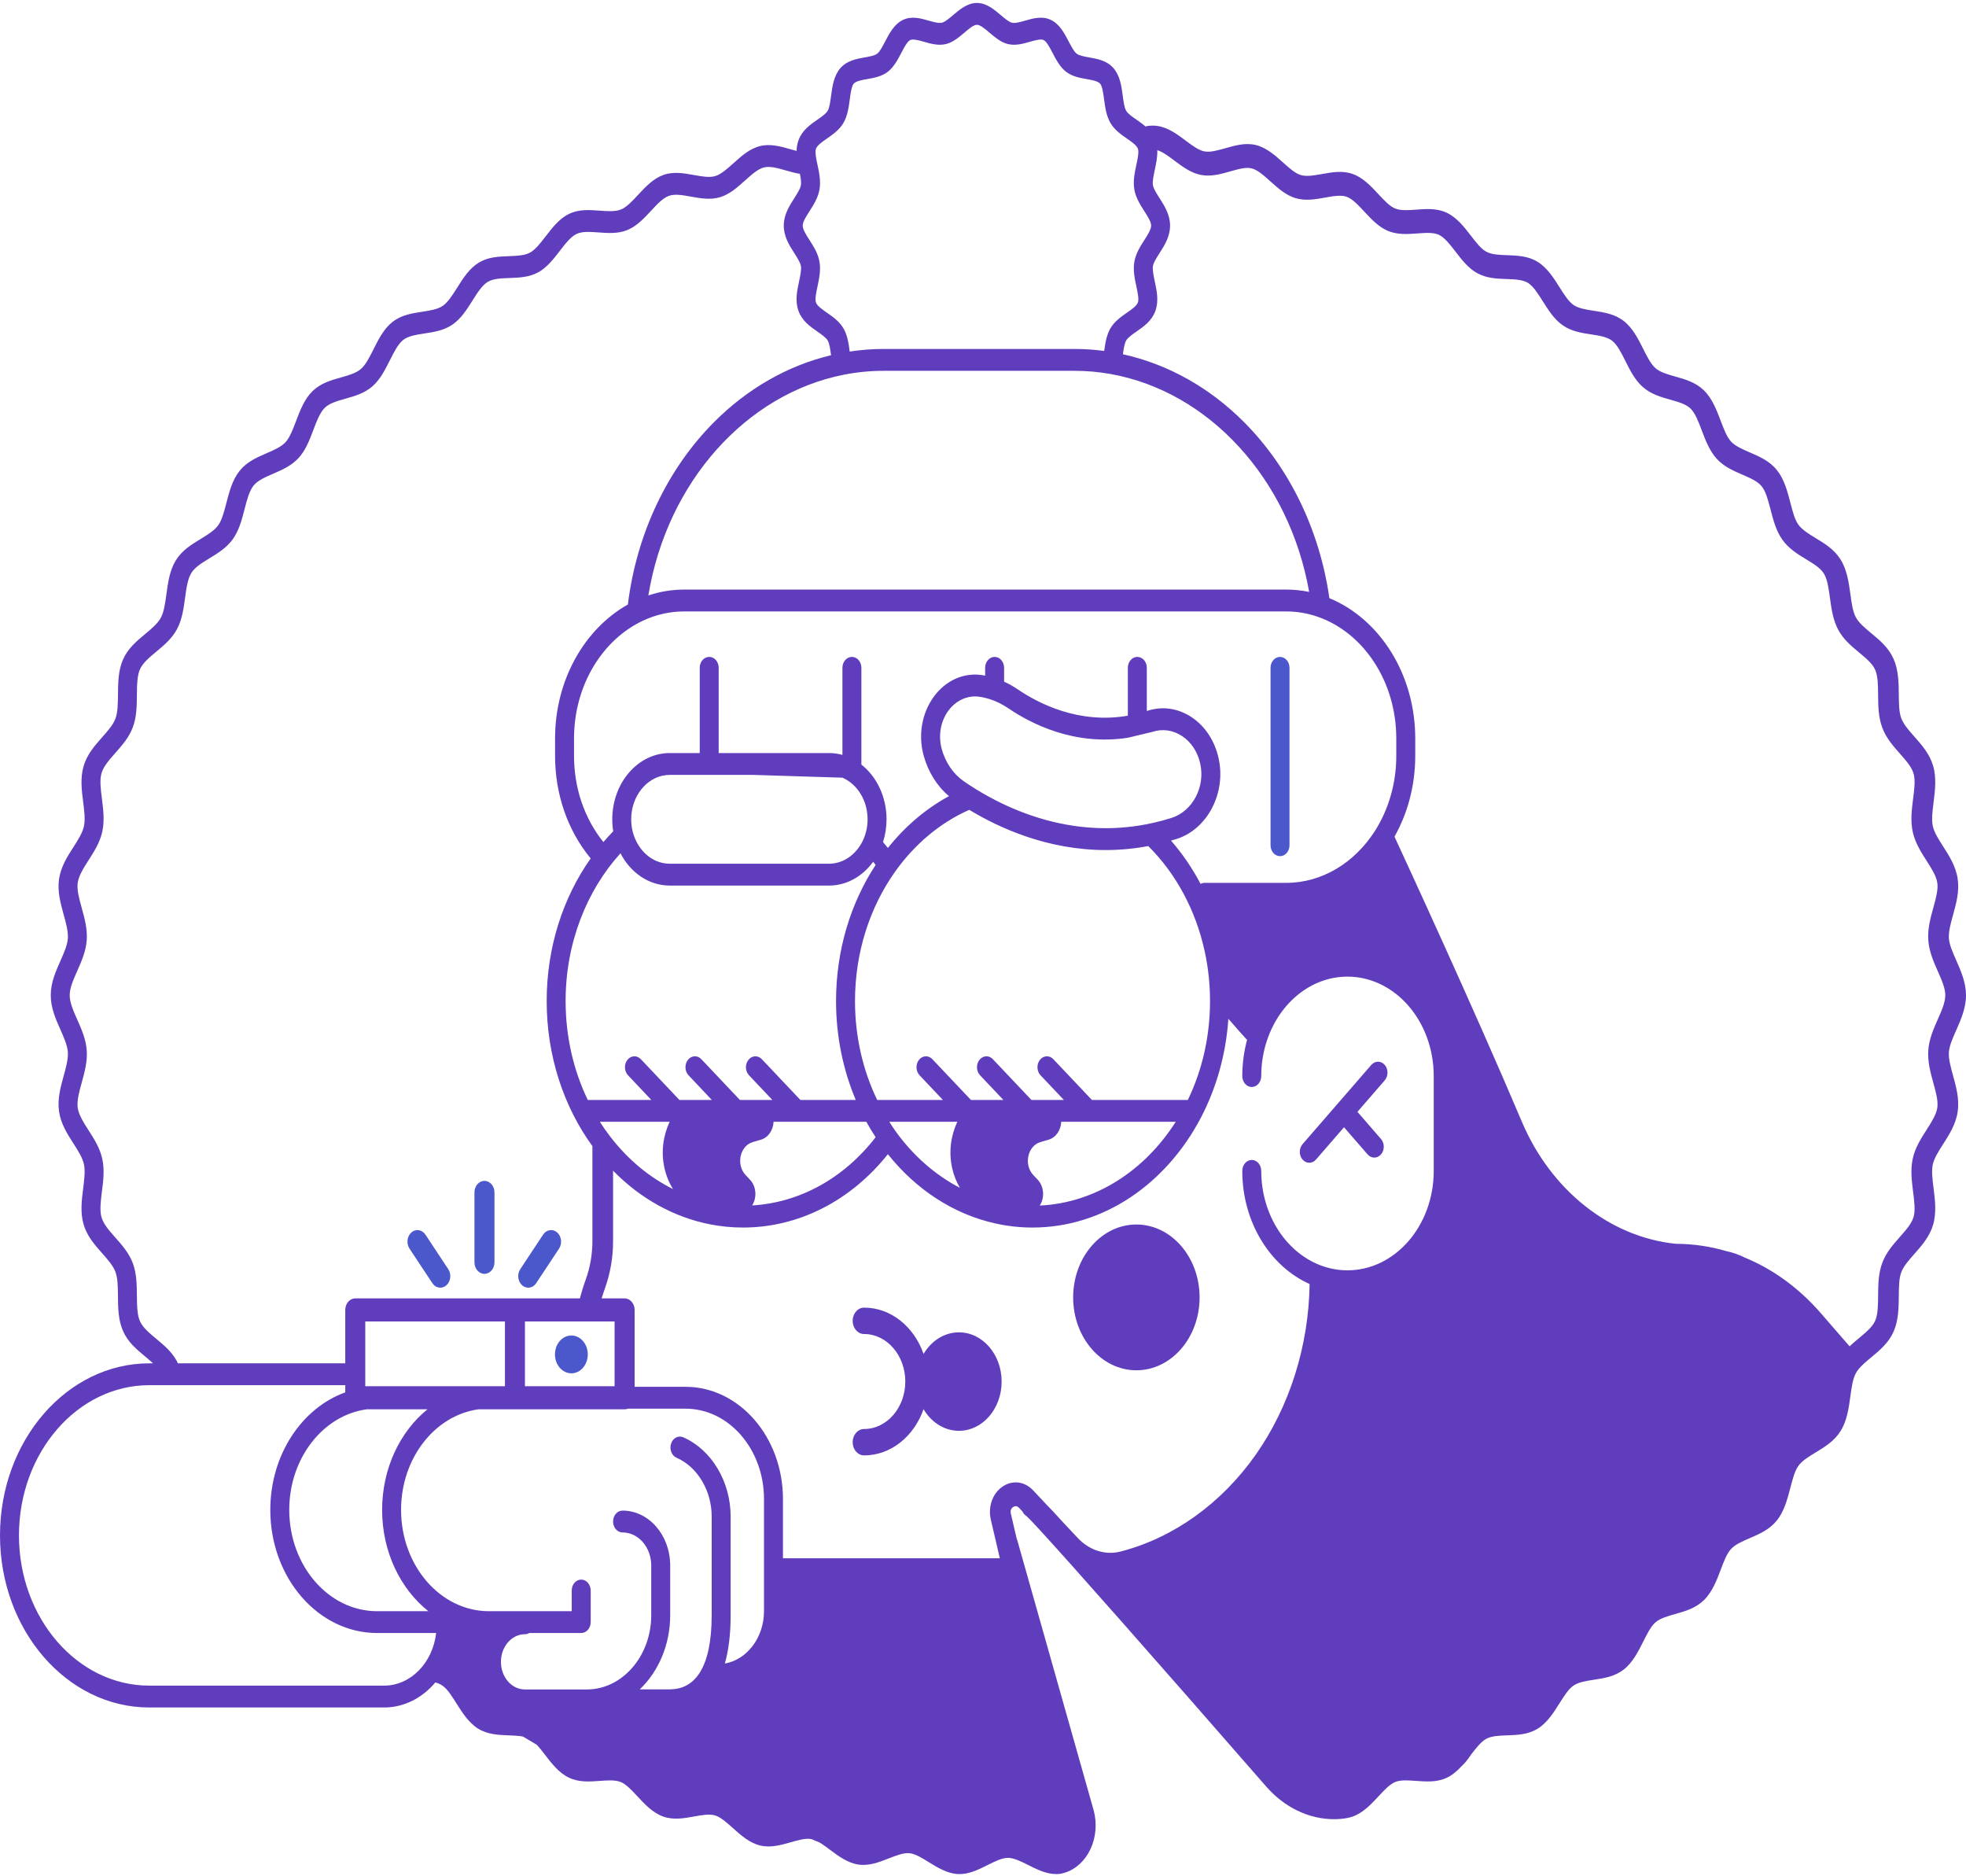
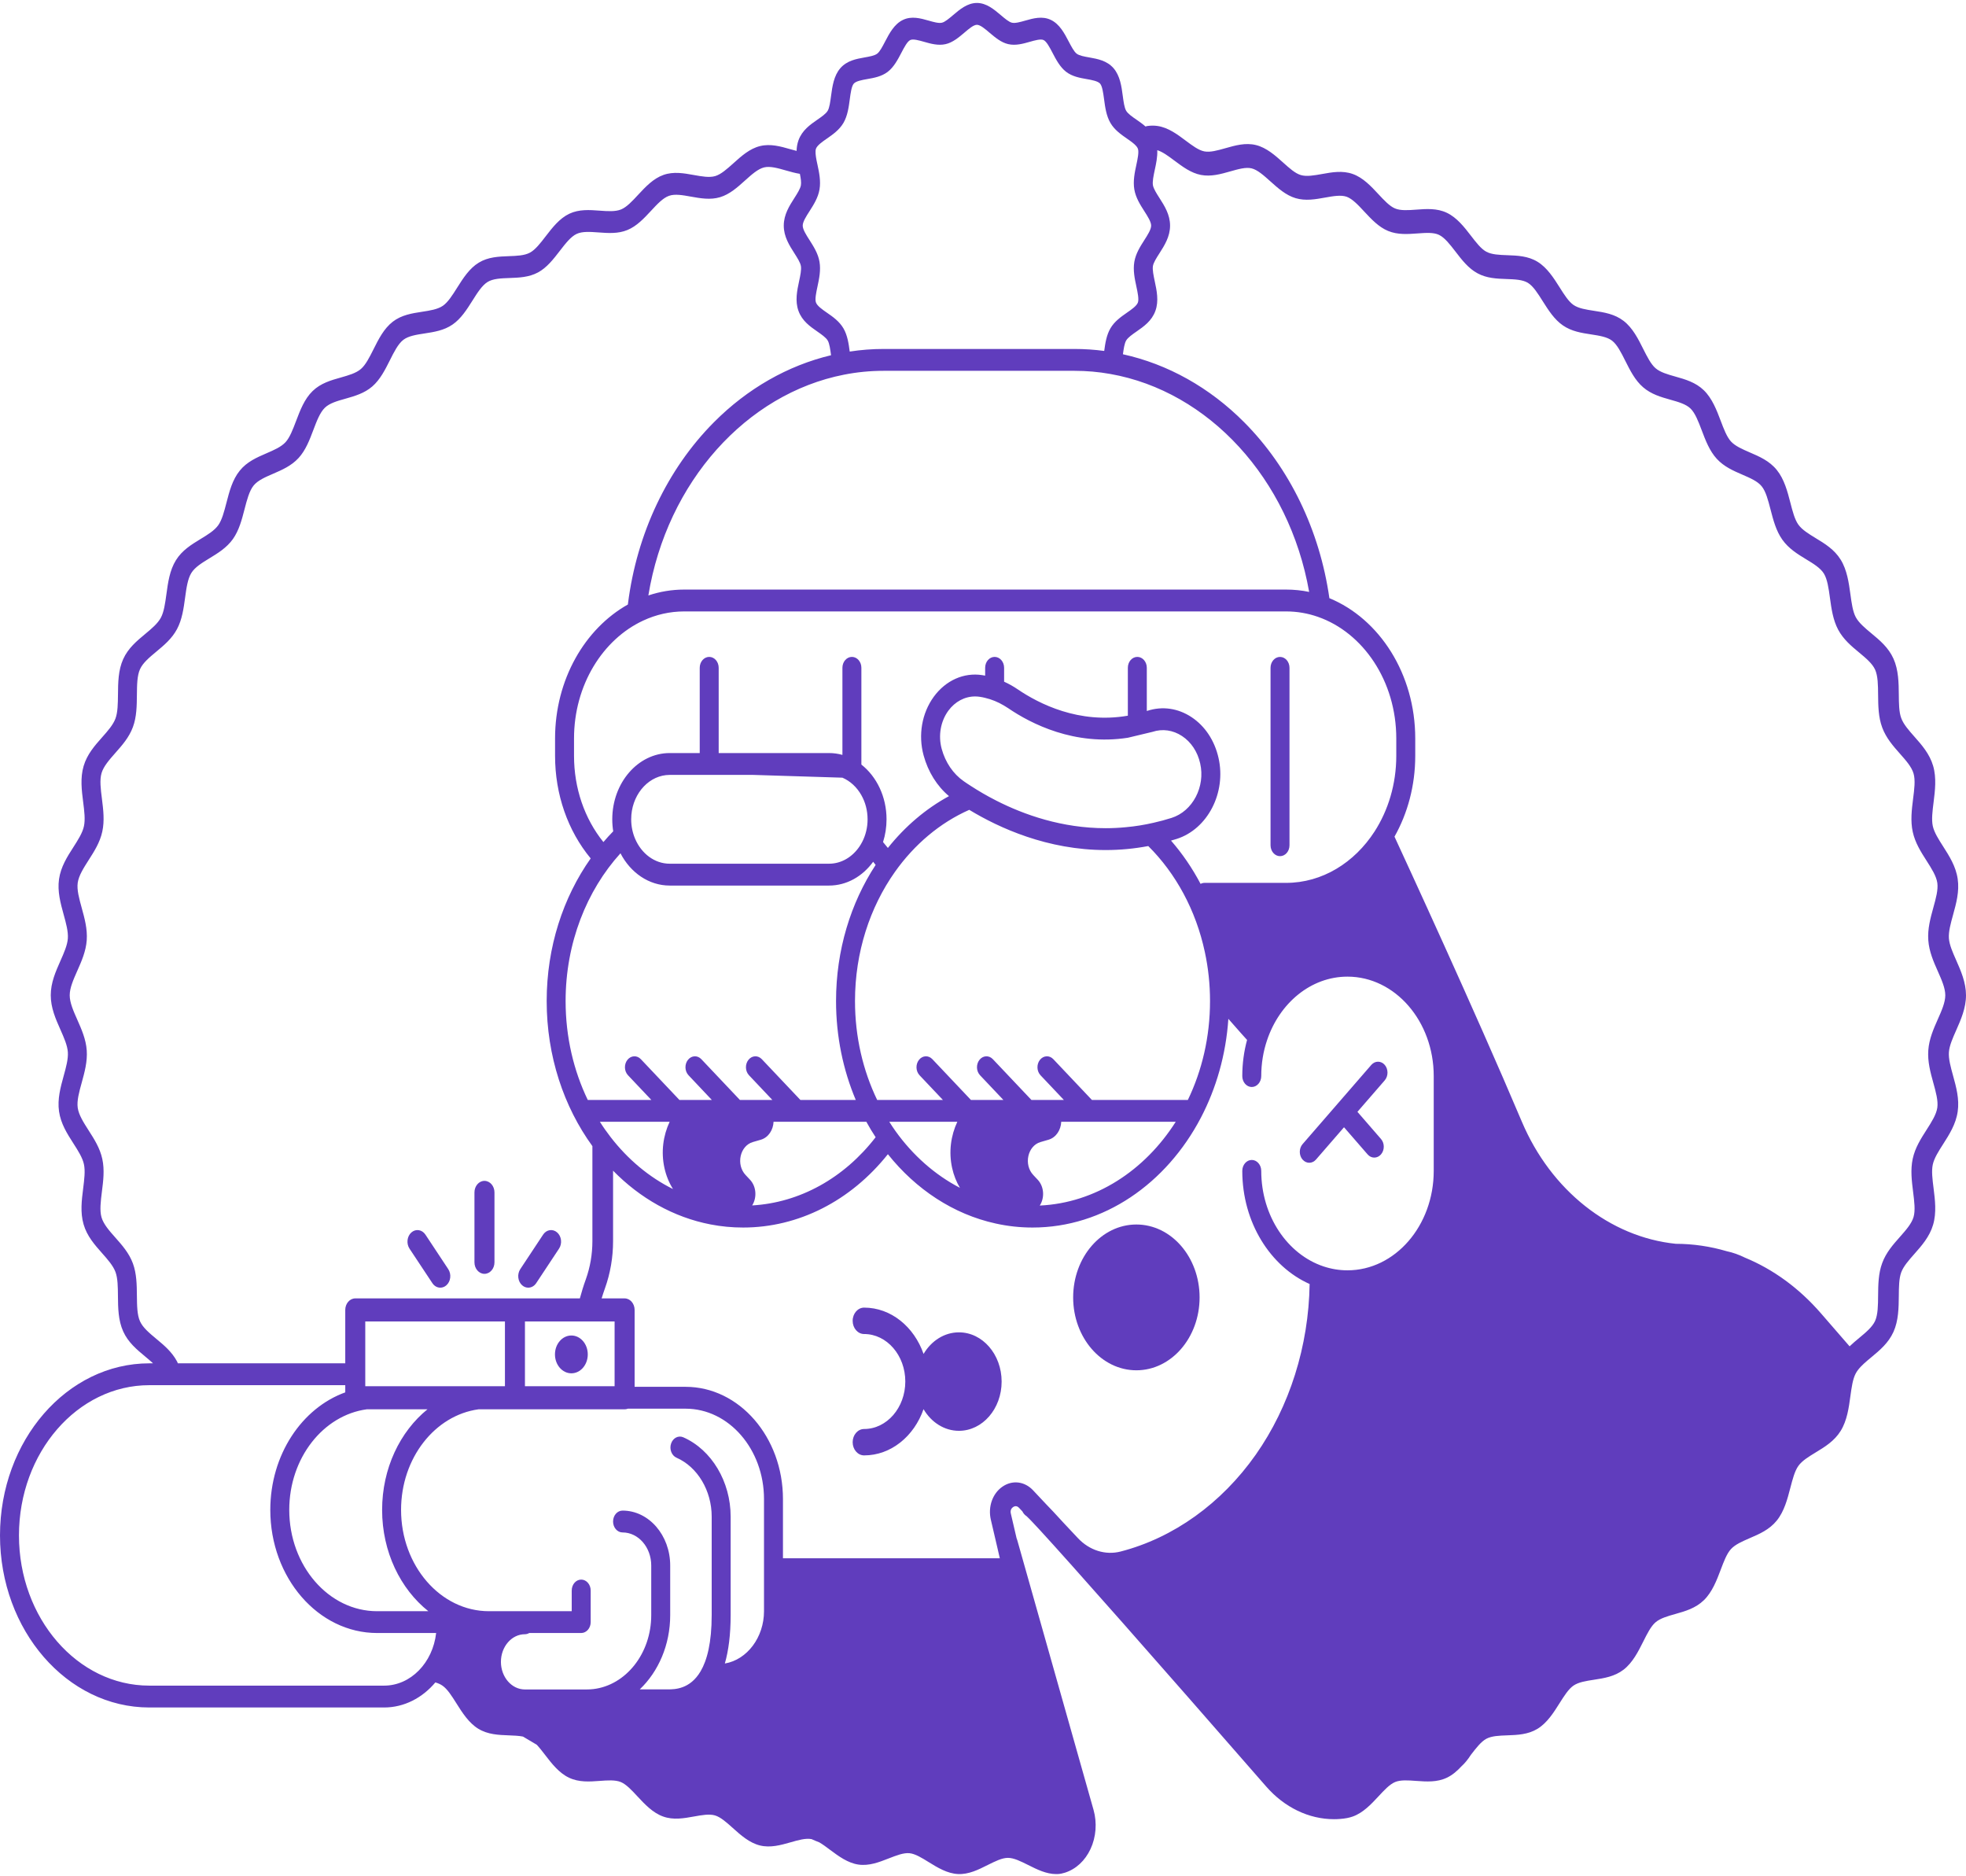
<svg xmlns="http://www.w3.org/2000/svg" width="476" height="454" viewBox="0 0 476 454" fill="none">
  <path d="M316.995 281.458C317.587 281.458 318.169 281.204 318.619 280.685L325.407 272.862L331.117 279.433C331.56 279.952 332.151 280.207 332.734 280.207C333.324 280.207 333.907 279.952 334.358 279.433C335.258 278.406 335.258 276.728 334.358 275.7L328.655 269.129L335.267 261.509C336.158 260.471 336.158 258.803 335.267 257.765C334.367 256.738 332.919 256.738 332.018 257.765L323.783 267.256L315.371 276.952C314.479 277.979 314.479 279.658 315.371 280.685C315.821 281.204 316.413 281.458 316.995 281.458Z" fill="#603DBD" />
-   <path d="M309.913 159.014C308.65 159.014 307.618 160.195 307.618 161.649V204.6C307.618 206.065 308.65 207.244 309.913 207.244C311.184 207.244 312.208 206.065 312.208 204.6V161.649C312.208 160.195 311.184 159.014 309.913 159.014Z" fill="#4B58CC" />
+   <path d="M309.913 159.014C308.65 159.014 307.618 160.195 307.618 161.649V204.6C307.618 206.065 308.65 207.244 309.913 207.244C311.184 207.244 312.208 206.065 312.208 204.6V161.649C312.208 160.195 311.184 159.014 309.913 159.014Z" fill="#603DBD" />
  <path d="M275.135 331.693C283.591 331.693 290.44 323.788 290.44 314.053C290.44 304.306 283.591 296.402 275.135 296.402C266.679 296.402 259.829 304.306 259.829 314.053C259.829 323.788 266.679 331.693 275.135 331.693Z" fill="#603DBD" />
  <path d="M232.174 322.506C228.617 322.506 225.475 324.581 223.611 327.734C221.318 321.163 215.73 316.523 209.215 316.523C207.688 316.523 206.443 317.949 206.443 319.718C206.443 321.489 207.688 322.913 209.215 322.913C214.714 322.913 219.189 328.07 219.189 334.408C219.189 340.746 214.714 345.903 209.215 345.903C207.688 345.903 206.443 347.327 206.443 349.098C206.443 350.868 207.688 352.293 209.215 352.293C215.721 352.293 221.309 347.663 223.604 341.102C225.465 344.266 228.609 346.342 232.174 346.342C237.885 346.342 242.511 341.01 242.511 334.429C242.511 327.847 237.885 322.506 232.174 322.506Z" fill="#603DBD" />
-   <path d="M138.337 332.425C140.535 332.425 142.309 330.371 142.309 327.848C142.309 325.315 140.535 323.27 138.337 323.27C136.148 323.27 134.365 325.315 134.365 327.848C134.365 330.371 136.148 332.425 138.337 332.425Z" fill="#4B58CC" />
-   <path d="M126.428 311.123C126.869 311.509 127.381 311.692 127.893 311.692C128.626 311.692 129.35 311.316 129.826 310.594L135.352 302.242C136.164 301.011 135.961 299.261 134.893 298.324C133.825 297.389 132.306 297.624 131.495 298.854L125.969 307.206C125.157 308.438 125.36 310.188 126.428 311.123Z" fill="#4B58CC" />
-   <path d="M117.292 308.345C118.633 308.345 119.719 307.094 119.719 305.558V288.64C119.719 287.093 118.633 285.842 117.292 285.842C115.959 285.842 114.873 287.093 114.873 288.64V305.558C114.873 307.094 115.959 308.345 117.292 308.345Z" fill="#4B58CC" />
-   <path d="M104.68 310.594C105.157 311.316 105.871 311.692 106.604 311.692C107.115 311.692 107.636 311.509 108.069 311.123C109.138 310.186 109.34 308.437 108.528 307.206L103.003 298.854C102.19 297.624 100.672 297.389 99.605 298.324C98.545 299.261 98.342 301.011 99.145 302.242L104.68 310.594Z" fill="#4B58CC" />
+   <path d="M138.337 332.425C140.535 332.425 142.309 330.371 142.309 327.848C142.309 325.315 140.535 323.27 138.337 323.27C136.148 323.27 134.365 325.315 134.365 327.848C134.365 330.371 136.148 332.425 138.337 332.425Z" fill="#603DBD" />
+   <path d="M126.428 311.123C126.869 311.509 127.381 311.692 127.893 311.692C128.626 311.692 129.35 311.316 129.826 310.594L135.352 302.242C136.164 301.011 135.961 299.261 134.893 298.324C133.825 297.389 132.306 297.624 131.495 298.854L125.969 307.206C125.157 308.438 125.36 310.188 126.428 311.123Z" fill="#603DBD" />
+   <path d="M117.292 308.345C118.633 308.345 119.719 307.094 119.719 305.558V288.64C119.719 287.093 118.633 285.842 117.292 285.842C115.959 285.842 114.873 287.093 114.873 288.64V305.558C114.873 307.094 115.959 308.345 117.292 308.345Z" fill="#603DBD" />
+   <path d="M104.68 310.594C105.157 311.316 105.871 311.692 106.604 311.692C107.115 311.692 107.636 311.509 108.069 311.123C109.138 310.186 109.34 308.437 108.528 307.206L103.003 298.854C102.19 297.624 100.672 297.389 99.605 298.324C98.545 299.261 98.342 301.011 99.145 302.242L104.68 310.594Z" fill="#603DBD" />
  <path d="M469.177 246.72C468.136 249.07 467.068 251.49 466.873 254.217C466.671 256.984 467.394 259.599 468.091 262.122C468.709 264.35 469.292 266.466 469.054 268.123C468.806 269.802 467.659 271.593 466.45 273.486C465.091 275.612 463.678 277.809 463.104 280.473C462.522 283.16 462.866 285.865 463.192 288.491C463.484 290.81 463.766 292.997 463.299 294.604C462.822 296.213 461.454 297.758 460.006 299.396C458.356 301.257 456.652 303.181 455.716 305.723C454.771 308.256 454.745 311.004 454.719 313.649C454.701 315.998 454.674 318.216 453.996 319.732C453.324 321.217 451.771 322.509 450.129 323.872C449.352 324.513 448.566 325.175 447.817 325.896L440.878 317.901C435.584 311.799 429.311 307.241 422.466 304.419C421.027 303.71 419.551 303.18 418.05 302.865C414.072 301.695 409.943 301.083 405.729 301.074C389.779 299.446 375.506 288.124 368.471 271.532C356.801 243.973 340.286 208.275 337.63 202.518C340.807 196.882 342.653 190.168 342.653 182.955V178.753C342.653 163.117 333.966 149.78 321.865 144.795C319.516 128.336 312.227 113.26 301.245 102.221C292.85 93.778 282.701 88.132 271.878 85.752C272.055 84.439 272.249 83.137 272.655 82.435C273.079 81.703 274.147 80.96 275.188 80.238C276.909 79.038 278.87 77.684 279.743 75.242C280.608 72.852 280.06 70.32 279.584 68.091C279.293 66.707 278.993 65.283 279.143 64.388C279.284 63.554 280.016 62.405 280.731 61.296C281.932 59.413 283.292 57.288 283.292 54.612C283.292 51.946 281.932 49.82 280.731 47.938C280.016 46.83 279.293 45.68 279.143 44.846C278.993 43.94 279.293 42.516 279.584 41.142C279.911 39.638 280.264 37.999 280.193 36.351C281.491 36.748 282.885 37.785 284.351 38.884C286.319 40.35 288.349 41.875 290.759 42.343C293.204 42.81 295.569 42.14 297.864 41.489C299.807 40.939 301.634 40.41 303.037 40.756C304.475 41.112 305.977 42.465 307.566 43.889C309.42 45.547 311.325 47.266 313.691 47.969C316.084 48.681 318.493 48.244 320.823 47.826C322.801 47.471 324.663 47.144 326.04 47.623C327.443 48.131 328.839 49.627 330.312 51.214C332.025 53.045 333.79 54.958 336.085 55.904C338.406 56.86 340.843 56.677 343.2 56.504C345.194 56.361 347.075 56.219 348.398 56.849C349.767 57.5 351.038 59.139 352.379 60.878C353.925 62.892 355.531 64.978 357.738 66.159C359.971 67.369 362.407 67.461 364.755 67.541C366.758 67.613 368.639 67.684 369.919 68.457C371.225 69.261 372.346 71.041 373.529 72.923C374.906 75.089 376.318 77.338 378.41 78.773C380.52 80.227 382.929 80.594 385.26 80.95C387.246 81.254 389.117 81.55 390.309 82.466C391.545 83.422 392.498 85.324 393.513 87.348C394.678 89.668 395.878 92.069 397.821 93.737C399.78 95.436 402.137 96.108 404.415 96.749C406.356 97.297 408.201 97.816 409.304 98.895C410.434 99.994 411.202 102.019 412.014 104.155C412.941 106.606 413.903 109.14 415.651 111.052C417.425 112.985 419.693 113.961 421.882 114.907C423.763 115.722 425.537 116.484 426.525 117.705C427.541 118.946 428.088 121.072 428.67 123.311C429.332 125.864 430.013 128.509 431.539 130.645C433.084 132.811 435.211 134.115 437.268 135.365C439.05 136.444 440.736 137.472 441.584 138.825C442.44 140.218 442.741 142.405 443.058 144.724C443.421 147.349 443.791 150.055 445.045 152.416C446.315 154.786 448.257 156.403 450.138 157.96C451.78 159.323 453.324 160.615 453.996 162.1C454.674 163.617 454.701 165.834 454.719 168.184C454.745 170.829 454.771 173.575 455.716 176.109C456.661 178.652 458.356 180.574 460.006 182.437C461.454 184.074 462.831 185.621 463.299 187.228C463.766 188.835 463.492 191.022 463.192 193.342C462.866 195.966 462.522 198.673 463.104 201.358C463.687 204.023 465.091 206.221 466.45 208.347C467.659 210.239 468.806 212.029 469.054 213.708C469.292 215.367 468.709 217.472 468.091 219.7C467.394 222.234 466.671 224.847 466.873 227.605C467.068 230.33 468.136 232.762 469.177 235.102C470.113 237.208 470.986 239.192 470.986 240.911C470.986 242.63 470.113 244.625 469.177 246.72ZM260.969 372.306L257.34 368.44L257.287 368.379C255.592 366.518 254.313 365.155 253.324 364.147C253.289 364.117 253.263 364.087 253.227 364.046L250.12 360.739C248.063 358.552 245.08 358.206 242.688 359.874C240.296 361.533 239.174 364.747 239.899 367.861L241.47 374.595L242.07 377.189H189.567V362.865C189.567 347.881 178.992 335.693 165.991 335.693H153.651V317.087C153.651 315.541 152.565 314.289 151.232 314.289H145.662C145.91 313.485 146.174 312.682 146.457 311.888C147.772 308.225 148.434 304.361 148.434 300.404V283.374C154.948 290.027 163.069 294.655 172.028 296.384C174.588 296.883 177.227 297.137 179.919 297.137C193.327 297.137 205.959 290.698 214.971 279.386C221.759 287.89 230.833 293.923 241.063 296.161C243.95 296.802 246.933 297.137 249.987 297.137C267.261 297.137 282.409 286.476 290.75 270.555C294.457 263.464 296.823 255.326 297.405 246.618C297.423 246.638 297.432 246.648 297.449 246.669C300.133 249.731 301.351 251.095 301.934 251.725C301.183 254.492 300.777 257.432 300.777 260.474C300.777 261.928 301.801 263.119 303.073 263.119C304.335 263.119 305.368 261.928 305.368 260.474C305.368 257.422 305.862 254.492 306.771 251.806C309.79 242.803 317.381 236.405 326.243 236.405C337.763 236.405 347.128 247.198 347.128 260.474V283.424C347.128 296.7 337.763 307.494 326.243 307.494C324.222 307.494 322.271 307.158 320.418 306.538C311.731 303.628 305.368 294.371 305.368 283.424C305.368 281.969 304.335 280.779 303.073 280.779C301.801 280.779 300.777 281.969 300.777 283.424C300.777 295.886 307.557 306.568 317.081 310.809C316.851 325.836 312.235 340.455 304.035 352.123C295.728 363.934 284.112 372.255 271.322 375.562C267.642 376.507 263.767 375.287 260.969 372.306ZM92.992 408.023H36.147C18.749 408.023 4.591 391.706 4.591 371.655C4.591 351.604 18.749 335.296 36.147 335.296H40.904H83.592V337.036C73.079 340.831 65.443 352.143 65.443 365.491C65.443 381.92 77.043 395.287 91.306 395.287H105.597C104.785 402.469 99.445 408.023 92.992 408.023ZM33.896 319.833C33.19 318.266 33.172 316.029 33.145 313.649C33.119 311.024 33.093 308.307 32.174 305.815C31.248 303.312 29.562 301.41 27.929 299.568C26.454 297.911 25.069 296.333 24.584 294.686C24.099 293.018 24.38 290.8 24.672 288.449C25.007 285.855 25.342 283.17 24.768 280.536C24.204 277.91 22.81 275.734 21.459 273.627C20.233 271.705 19.076 269.904 18.82 268.165C18.573 266.445 19.163 264.31 19.79 262.05C20.479 259.548 21.194 256.954 21 254.238C20.806 251.562 19.747 249.162 18.714 246.832C17.769 244.705 16.878 242.692 16.878 240.911C16.878 239.13 17.769 237.127 18.714 234.99C19.747 232.67 20.806 230.269 21 227.584C21.194 224.879 20.479 222.284 19.79 219.781C19.163 217.512 18.573 215.386 18.82 213.668C19.076 211.928 20.233 210.117 21.459 208.195C22.81 206.088 24.204 203.912 24.768 201.287C25.342 198.662 25.007 195.977 24.681 193.372C24.38 191.022 24.099 188.804 24.584 187.147C25.069 185.488 26.463 183.922 27.929 182.253C29.562 180.412 31.248 178.509 32.174 176.007C33.102 173.515 33.119 170.798 33.145 168.173C33.172 165.793 33.19 163.555 33.896 161.989C34.594 160.441 36.164 159.14 37.824 157.756C39.687 156.21 41.611 154.612 42.856 152.284C44.091 149.974 44.462 147.278 44.815 144.674C45.133 142.334 45.441 140.116 46.334 138.682C47.207 137.279 48.911 136.241 50.711 135.142C52.75 133.901 54.86 132.618 56.387 130.492C57.879 128.387 58.559 125.772 59.212 123.24C59.803 120.97 60.359 118.824 61.401 117.532C62.425 116.27 64.225 115.497 66.132 114.674C68.294 113.737 70.536 112.771 72.284 110.869C74.006 108.997 74.959 106.485 75.877 104.053C76.697 101.885 77.475 99.841 78.649 98.702C79.787 97.593 81.649 97.064 83.619 96.515C85.877 95.873 88.208 95.213 90.141 93.543C92.038 91.896 93.23 89.525 94.387 87.227C95.41 85.181 96.382 83.249 97.652 82.262C98.888 81.317 100.787 81.021 102.799 80.716C105.103 80.359 107.495 79.994 109.569 78.559C111.616 77.156 113.021 74.927 114.379 72.781C115.58 70.868 116.719 69.068 118.07 68.243C119.384 67.44 121.291 67.369 123.321 67.297C125.651 67.216 128.062 67.125 130.26 65.945C132.422 64.775 134.011 62.709 135.547 60.716C136.906 58.956 138.187 57.298 139.598 56.626C140.975 55.975 142.873 56.117 144.894 56.26C147.224 56.433 149.634 56.616 151.921 55.67C154.172 54.744 155.929 52.851 157.623 51.03C159.115 49.423 160.518 47.908 161.983 47.4C163.404 46.89 165.285 47.236 167.279 47.593C169.592 48.009 171.984 48.437 174.333 47.734C176.653 47.043 178.552 45.345 180.379 43.696C181.986 42.251 183.503 40.888 184.995 40.522C186.452 40.167 188.305 40.695 190.265 41.254C191.377 41.57 192.507 41.895 193.663 42.079C193.883 43.137 194.034 44.144 193.91 44.846C193.769 45.68 193.036 46.83 192.33 47.938C191.129 49.82 189.762 51.946 189.762 54.612C189.762 57.288 191.129 59.413 192.33 61.296C193.036 62.405 193.769 63.554 193.91 64.388C194.069 65.283 193.769 66.707 193.469 68.091C192.992 70.32 192.454 72.852 193.319 75.242C194.193 77.684 196.143 79.038 197.873 80.238C198.906 80.96 199.983 81.703 200.407 82.435C200.839 83.178 201.024 84.602 201.21 85.985C190.759 88.478 180.979 94.032 172.84 102.221C161.568 113.554 154.181 129.15 152.044 146.118C152.036 146.19 152.027 146.261 152.027 146.322C141.593 152.181 134.39 164.521 134.39 178.753V182.955C134.39 192.264 137.444 201.063 143.014 207.788C136.35 217.218 132.36 229.232 132.36 242.315C132.36 255.662 136.517 267.921 143.429 277.432V300.404C143.429 303.608 142.89 306.731 141.831 309.691C141.284 311.197 140.808 312.743 140.393 314.289H124.681H86.018C84.678 314.289 83.592 315.541 83.592 317.087V330.007H43.05C43.006 329.843 42.935 329.691 42.856 329.538C41.611 327.209 39.687 325.612 37.824 324.066C36.164 322.682 34.594 321.379 33.896 319.833ZM311.378 142.711H165.664C162.655 142.711 159.733 143.209 156.979 144.135C161.489 116.606 180.767 95.314 204.344 90.695C207.477 90.075 210.69 89.76 213.947 89.76H260.147C263.087 89.76 265.982 90.014 268.816 90.522C292.569 94.703 312.138 115.803 316.966 143.28C315.156 142.904 313.286 142.711 311.378 142.711ZM332.802 201.277C327.929 208.815 320.143 213.708 311.378 213.708H291.642C291.297 213.708 290.971 213.8 290.679 213.953C288.667 210.128 286.257 206.618 283.521 203.475C283.97 203.352 284.422 203.219 284.872 203.077C292.383 200.697 296.938 191.886 295.022 183.454C294.069 179.242 291.738 175.732 288.464 173.575C285.189 171.419 281.393 170.879 277.766 172.07C277.731 172.08 277.695 172.09 277.66 172.1V161.642C277.66 160.188 276.628 159.008 275.365 159.008C274.093 159.008 273.07 160.188 273.07 161.642V173.24C261.233 175.305 251.497 170.32 246.422 166.871C245.353 166.14 244.241 165.518 243.111 165.01V161.642C243.111 160.188 242.079 159.008 240.817 159.008C239.545 159.008 238.521 160.188 238.521 161.642V163.545C238.291 163.504 238.053 163.464 237.815 163.423C233.357 162.731 228.979 164.695 226.084 168.652C223.198 172.61 222.271 177.919 223.621 182.853C224.707 186.842 226.87 190.289 229.765 192.711C224.142 195.763 219.128 200.046 214.971 205.254C214.592 204.777 214.195 204.298 213.798 203.83C214.345 202.111 214.645 200.259 214.645 198.326C214.645 192.823 212.225 187.96 208.554 185.071V161.642C208.554 160.188 207.53 159.008 206.259 159.008C204.996 159.008 203.964 160.188 203.964 161.642V182.731C202.922 182.437 201.837 182.284 200.724 182.284H174.005V161.642C174.005 160.188 172.981 159.008 171.71 159.008C170.448 159.008 169.415 160.188 169.415 161.642V182.284H162.15C154.48 182.284 148.239 189.476 148.239 198.326C148.239 199.314 148.319 200.29 148.469 201.226C147.648 202.07 146.854 202.935 146.094 203.83C141.496 198.133 138.98 190.758 138.98 182.955V178.753C138.98 165.834 145.936 154.746 155.751 150.208C158.814 148.784 162.159 148.001 165.664 148.001H311.378C314.062 148.001 316.649 148.458 319.093 149.313C330.056 153.137 338.062 164.888 338.062 178.753V182.955C338.062 189.812 336.103 196.149 332.802 201.277ZM279.019 177.156C281.447 176.352 283.997 176.719 286.186 178.164C288.384 179.609 289.947 181.958 290.582 184.787C291.871 190.443 288.755 196.364 283.654 197.98C282.206 198.438 280.749 198.835 279.284 199.161C277.078 199.67 274.862 200.026 272.629 200.229C270.996 200.391 269.354 200.473 267.712 200.473C257.129 200.473 247.957 197.228 241.24 193.81C238.865 192.609 236.8 191.379 235.078 190.26C234.443 189.863 233.86 189.466 233.322 189.09C230.78 187.319 228.891 184.542 228 181.277C227.126 178.072 227.726 174.624 229.597 172.049C231.221 169.832 233.579 168.581 236.085 168.581C236.474 168.581 236.871 168.611 237.259 168.672C237.683 168.733 238.107 168.825 238.521 168.926C240.11 169.303 241.637 169.923 243.111 170.808C243.437 170.991 243.765 171.196 244.091 171.419C249.616 175.193 260.165 180.584 273.07 178.58L279.019 177.156ZM203.964 188.245C205.862 189.059 207.468 190.554 208.554 192.487C209.507 194.165 210.054 196.18 210.054 198.326C210.054 198.825 210.028 199.324 209.966 199.812C209.737 201.714 209.075 203.454 208.095 204.898C206.392 207.431 203.717 209.069 200.724 209.069H162.15C158.479 209.069 155.293 206.607 153.774 203.036C153.165 201.612 152.821 200.015 152.821 198.326C152.821 197.97 152.838 197.614 152.865 197.258C153.332 191.826 157.322 187.573 162.15 187.573H169.415H174.005H177.474H182.347L203.964 188.245ZM160.871 282.712C161.286 284.594 162.001 286.313 162.945 287.819C157.137 284.941 151.992 280.616 147.842 275.245C146.924 274.055 146.05 272.824 145.239 271.532H162.133C160.553 274.9 160.015 278.836 160.871 282.712ZM148.804 335.551H127.098V319.874H148.804V335.551ZM88.438 319.874H122.253V335.551H88.438V319.874ZM88.808 341.136H103.496C96.859 346.518 92.516 355.429 92.516 365.491C92.516 375.654 96.956 384.636 103.708 390.008H91.306C79.575 390.008 70.033 379 70.033 365.48C70.033 352.937 78.251 342.56 88.808 341.136ZM184.977 380.078V390.008C184.977 396.304 180.908 401.747 175.523 402.662C175.515 402.662 175.506 402.662 175.497 402.673C176.38 399.59 176.901 395.734 176.901 390.933V367.108C176.901 358.643 172.293 350.932 165.434 347.911C164.252 347.392 162.928 348.074 162.478 349.437C162.019 350.801 162.619 352.337 163.801 352.855C168.894 355.093 172.311 360.821 172.311 367.108V390.933C172.311 397.678 171.181 401.9 169.636 404.534C167.059 408.929 163.316 408.929 161.674 408.929H154.895C159.397 404.646 162.266 398.176 162.266 390.953V378.948C162.266 371.614 157.092 365.653 150.729 365.653C149.458 365.653 148.434 366.833 148.434 368.298C148.434 369.753 149.458 370.943 150.729 370.943C154.56 370.943 157.675 374.534 157.675 378.948V390.953C157.675 400.261 151.524 407.933 143.659 408.859C143.129 408.918 142.6 408.95 142.061 408.95H127.081C123.886 408.95 121.282 405.948 121.282 402.265C121.282 398.583 123.886 395.581 127.081 395.581C127.461 395.581 127.823 395.47 128.141 395.287H140.719C141.982 395.287 143.014 394.107 143.014 392.652V385.002C143.014 383.538 141.982 382.357 140.719 382.357C139.448 382.357 138.424 383.538 138.424 385.002V390.008H118.378C106.647 390.008 97.105 379 97.105 365.48C97.105 352.937 105.315 342.57 115.872 341.136H151.232C151.506 341.136 151.77 341.085 152.018 340.984H165.991C176.46 340.984 184.977 350.801 184.977 362.865V380.078ZM189.567 383.798V382.968C189.567 382.968 189.579 383.273 189.567 383.798ZM166.705 260.281L172.346 266.252H164.499L155.16 256.384C154.224 255.397 152.767 255.469 151.912 256.547C151.055 257.625 151.117 259.294 152.054 260.281L157.702 266.252H142.361H142.308C138.883 259.151 136.942 250.992 136.942 242.315C136.942 228.276 142.044 215.569 150.226 206.546C152.645 211.225 157.085 214.359 162.15 214.359H200.724C205.014 214.359 208.845 212.121 211.405 208.601C211.608 208.855 211.811 209.111 212.006 209.364C205.986 218.541 202.419 229.954 202.419 242.315C202.419 250.89 204.141 259.019 207.194 266.252H193.787L184.447 256.384C183.512 255.397 182.065 255.469 181.208 256.547C180.352 257.625 180.414 259.294 181.35 260.281L186.999 266.252H179.143L169.804 256.384C168.868 255.397 167.421 255.469 166.564 256.547C165.708 257.625 165.77 259.294 166.705 260.281ZM181.569 285.54L180.528 284.431C178.146 281.918 179.143 277.361 182.267 276.446L184.227 275.876C186.071 275.326 187.21 273.486 187.29 271.532H192.277H209.755C210.452 272.814 211.202 274.065 212.006 275.276C204.335 285.204 193.61 291.125 182.109 291.787C183.274 289.955 183.177 287.239 181.569 285.54ZM230.523 282.712C230.913 284.472 231.557 286.09 232.413 287.524C226.331 284.371 221 279.639 216.807 273.78C216.286 273.047 215.783 272.295 215.307 271.532H231.786C230.207 274.9 229.668 278.836 230.523 282.712ZM264.367 266.252L255.027 256.384C254.101 255.397 252.645 255.469 251.788 256.547C250.932 257.625 250.994 259.294 251.929 260.281L257.579 266.252H249.723L240.384 256.384C239.448 255.397 238.001 255.469 237.145 256.547C236.288 257.625 236.35 259.294 237.285 260.281L242.935 266.252H235.078L225.74 256.384C224.805 255.397 223.356 255.469 222.501 256.547C221.644 257.625 221.706 259.294 222.642 260.281L228.291 266.252H212.376C208.951 259.151 207.009 250.992 207.009 242.315C207.009 230.473 210.637 219.589 216.674 211.054C221.397 204.389 227.585 199.161 234.673 196.028C241.938 200.433 253.642 205.763 267.712 205.763C271.154 205.763 274.606 205.437 278.013 204.796C284.668 211.399 289.549 220.32 291.712 230.452C292.533 234.258 292.966 238.225 292.966 242.315C292.966 250.992 291.024 259.151 287.599 266.252H264.367ZM251.223 285.54L250.181 284.431C247.798 281.918 248.796 277.361 251.921 276.446L253.88 275.876C255.725 275.326 256.864 273.486 256.943 271.532H262.866H284.668C277.175 283.332 265.249 291.186 251.744 291.817C252.936 289.985 252.847 287.249 251.223 285.54ZM196.028 51.072C196.982 49.566 198.077 47.867 198.412 45.873C198.766 43.818 198.323 41.722 197.926 39.881C197.847 39.525 197.776 39.159 197.696 38.802C197.485 37.684 197.344 36.605 197.556 36.006C197.855 35.182 199.065 34.337 200.239 33.523C201.642 32.546 203.223 31.448 204.22 29.739C205.217 28.019 205.5 25.893 205.747 24.021C205.942 22.547 206.171 20.868 206.709 20.247C207.247 19.627 208.705 19.362 209.983 19.138C211.608 18.854 213.453 18.528 214.944 17.378C216.428 16.228 217.381 14.407 218.229 12.791C218.934 11.437 219.667 10.044 220.382 9.697C221.07 9.363 222.492 9.769 223.745 10.125C225.343 10.583 227.161 11.092 228.944 10.684C230.674 10.298 232.149 9.036 233.455 7.937C234.567 6.981 235.723 6.004 236.527 6.004C237.338 6.004 238.486 6.981 239.607 7.937C240.914 9.036 242.387 10.298 244.118 10.684C245.901 11.092 247.711 10.583 249.317 10.125C250.57 9.769 251.991 9.363 252.671 9.697C253.395 10.044 254.127 11.437 254.834 12.791C255.681 14.407 256.634 16.228 258.117 17.378C259.609 18.528 261.454 18.854 263.069 19.138C264.358 19.362 265.814 19.627 266.353 20.247C266.891 20.868 267.112 22.547 267.314 24.021C267.562 25.893 267.844 28.019 268.842 29.739C269.83 31.448 271.419 32.546 272.814 33.523C273.706 34.133 274.606 34.764 275.126 35.384C275.295 35.598 275.436 35.802 275.506 36.006C275.789 36.798 275.444 38.437 275.135 39.881C274.738 41.722 274.288 43.818 274.641 45.873C274.986 47.867 276.071 49.566 277.033 51.072C277.854 52.353 278.71 53.685 278.71 54.612C278.71 55.548 277.854 56.88 277.033 58.162C276.071 59.668 274.986 61.367 274.641 63.361C274.288 65.415 274.738 67.501 275.135 69.352C275.444 70.797 275.789 72.435 275.506 73.219C275.206 74.053 273.987 74.897 272.814 75.711C271.419 76.687 269.83 77.786 268.842 79.496C267.888 81.133 267.588 83.147 267.35 84.947C264.975 84.632 262.566 84.47 260.147 84.47H213.947C211.184 84.47 208.439 84.683 205.729 85.1C205.49 83.269 205.2 81.183 204.22 79.496C203.223 77.786 201.642 76.677 200.239 75.711C199.065 74.897 197.855 74.053 197.556 73.219C197.264 72.435 197.618 70.797 197.926 69.352C198.323 67.501 198.766 65.415 198.412 63.361C198.077 61.367 196.982 59.668 196.028 58.162C195.199 56.87 194.351 55.548 194.351 54.612C194.351 53.685 195.199 52.353 196.028 51.072ZM471.86 254.696C471.975 253.098 472.788 251.278 473.644 249.345C474.747 246.852 476 244.024 476 240.911C476 237.808 474.747 234.979 473.644 232.477C472.788 230.544 471.975 228.723 471.86 227.137C471.746 225.509 472.294 223.536 472.867 221.45C473.634 218.673 474.429 215.794 473.988 212.762C473.555 209.71 471.922 207.168 470.484 204.918C469.363 203.169 468.304 201.511 467.959 199.954C467.623 198.377 467.88 196.343 468.153 194.176C468.497 191.419 468.895 188.296 468.038 185.376C467.191 182.467 465.231 180.259 463.51 178.317C462.151 176.78 460.871 175.335 460.323 173.839C459.768 172.365 459.75 170.299 459.732 168.113C459.706 165.335 459.67 162.172 458.444 159.445C457.226 156.729 455.108 154.979 453.059 153.28C451.515 151.998 450.059 150.778 449.308 149.385C448.584 148.021 448.302 145.976 448.01 143.82C447.631 141.083 447.207 137.97 445.654 135.467C444.117 132.994 441.822 131.601 439.606 130.259C437.913 129.221 436.314 128.254 435.405 126.982C434.523 125.742 434.012 123.759 433.472 121.663C432.784 119.007 432.007 115.997 430.188 113.758C428.397 111.55 425.979 110.512 423.639 109.506C421.838 108.722 420.134 107.99 419.093 106.861C418.087 105.752 417.363 103.859 416.604 101.845C415.643 99.312 414.557 96.444 412.526 94.47C410.532 92.537 408.024 91.825 405.606 91.144C403.734 90.615 401.969 90.116 400.821 89.119C399.709 88.153 398.809 86.361 397.848 84.46C396.656 82.069 395.296 79.363 393.098 77.674C390.936 76.005 388.385 75.609 385.922 75.233C384.006 74.938 382.206 74.662 380.97 73.818C379.769 72.984 378.71 71.306 377.589 69.526C376.186 67.308 374.588 64.785 372.258 63.361C369.963 61.956 367.394 61.865 364.914 61.773C362.98 61.703 361.163 61.632 359.856 60.929C358.594 60.248 357.393 58.691 356.123 57.042C354.542 54.988 352.742 52.669 350.305 51.509C347.904 50.37 345.354 50.563 342.882 50.746C340.949 50.889 339.121 51.021 337.771 50.461C336.456 49.922 335.131 48.498 333.729 46.992C331.989 45.12 330.022 42.995 327.505 42.11C325.033 41.234 322.501 41.682 320.055 42.129C318.14 42.465 316.339 42.791 314.945 42.373C313.585 41.976 312.165 40.695 310.646 39.331C308.775 37.653 306.648 35.741 304.078 35.111C301.546 34.489 299.065 35.201 296.665 35.883C294.784 36.412 293.01 36.92 291.589 36.646C290.203 36.382 288.685 35.242 287.078 34.042C285.083 32.546 282.832 30.857 280.228 30.491C279.478 30.38 278.71 30.38 277.872 30.491C277.687 30.511 277.519 30.563 277.351 30.624C276.653 30.004 275.903 29.484 275.188 28.986C274.147 28.273 273.079 27.532 272.655 26.799C272.222 26.055 272.029 24.612 271.843 23.228C271.543 20.939 271.198 18.356 269.601 16.503C267.995 14.663 265.752 14.266 263.767 13.909C262.557 13.695 261.312 13.482 260.668 12.984C260.032 12.495 259.388 11.254 258.762 10.064C257.72 8.071 256.546 5.822 254.427 4.815C252.353 3.818 250.155 4.438 248.222 4.988C247.022 5.334 245.786 5.679 245.009 5.496C244.286 5.334 243.288 4.489 242.326 3.675C240.692 2.292 238.847 0.715 236.527 0.715C234.214 0.715 232.36 2.292 230.736 3.675C229.774 4.489 228.777 5.334 228.053 5.496C227.267 5.679 226.032 5.334 224.84 4.988C222.906 4.438 220.708 3.818 218.626 4.815C216.516 5.822 215.333 8.071 214.292 10.064C213.674 11.254 213.029 12.495 212.394 12.984C211.749 13.482 210.496 13.695 209.296 13.909C207.309 14.266 205.067 14.663 203.461 16.503C201.863 18.356 201.519 20.939 201.21 23.228C201.024 24.612 200.839 26.046 200.407 26.799C199.983 27.532 198.906 28.273 197.873 28.986C196.143 30.187 194.193 31.549 193.319 33.981C193.019 34.825 192.886 35.68 192.868 36.524C192.383 36.403 191.871 36.26 191.359 36.117C188.985 35.435 186.531 34.744 184.042 35.354C181.518 35.964 179.505 37.775 177.563 39.525C176.026 40.898 174.588 42.19 173.185 42.617C171.754 43.045 169.927 42.709 167.986 42.363C165.567 41.926 163.061 41.478 160.632 42.343C158.162 43.218 156.299 45.222 154.489 47.165C153.077 48.691 151.735 50.135 150.376 50.696C148.981 51.265 147.136 51.133 145.186 50.99C142.74 50.807 140.207 50.624 137.85 51.733C135.458 52.872 133.763 55.069 132.113 57.206C130.833 58.874 129.615 60.451 128.309 61.153C126.967 61.876 125.122 61.936 123.172 62.008C120.718 62.099 118.175 62.201 115.925 63.575C113.63 64.968 112.129 67.358 110.664 69.668C109.533 71.469 108.457 73.167 107.221 74.022C105.95 74.887 104.123 75.171 102.19 75.467C99.745 75.843 97.229 76.23 95.102 77.868C92.939 79.536 91.659 82.099 90.414 84.582C89.452 86.504 88.535 88.315 87.387 89.312C86.204 90.329 84.421 90.838 82.524 91.377C80.131 92.049 77.651 92.751 75.692 94.653C73.697 96.586 72.672 99.312 71.675 101.937C70.898 103.971 70.175 105.893 69.133 107.034C68.066 108.193 66.344 108.935 64.526 109.72C62.204 110.726 59.803 111.754 58.056 113.92C56.264 116.119 55.53 118.976 54.816 121.734C54.268 123.849 53.747 125.854 52.839 127.135C51.903 128.437 50.288 129.424 48.576 130.462C46.377 131.805 44.1 133.178 42.599 135.6C41.072 138.061 40.675 141.001 40.287 143.86C39.987 146.037 39.704 148.102 38.954 149.507C38.185 150.941 36.703 152.171 35.141 153.473C33.12 155.152 31.027 156.891 29.826 159.548C28.617 162.233 28.592 165.224 28.565 168.113C28.538 170.32 28.521 172.406 27.956 173.931C27.382 175.467 26.093 176.933 24.716 178.479C22.924 180.503 21.079 182.589 20.241 185.447C19.402 188.316 19.773 191.277 20.135 194.135C20.417 196.322 20.673 198.387 20.32 200.005C19.976 201.612 18.899 203.291 17.769 205.061C16.269 207.391 14.723 209.811 14.291 212.804C13.868 215.774 14.654 218.621 15.412 221.379C15.995 223.484 16.542 225.479 16.427 227.158C16.313 228.795 15.492 230.636 14.627 232.589C13.479 235.184 12.288 237.859 12.288 240.911C12.288 243.963 13.479 246.648 14.627 249.232C15.492 251.186 16.313 253.038 16.427 254.675C16.542 256.343 15.995 258.338 15.412 260.443C14.654 263.2 13.868 266.048 14.291 269.018C14.723 272.02 16.269 274.431 17.769 276.771C18.899 278.541 19.976 280.209 20.32 281.817C20.673 283.435 20.408 285.5 20.135 287.687C19.773 290.545 19.402 293.506 20.241 296.375C21.07 299.232 22.924 301.318 24.716 303.343C26.084 304.889 27.382 306.354 27.956 307.891C28.521 309.416 28.538 311.502 28.556 313.709C28.583 316.598 28.617 319.589 29.826 322.275C31.018 324.93 33.12 326.67 35.141 328.349C35.812 328.908 36.464 329.457 37.056 330.007H36.147C16.216 330.007 0 348.694 0 371.655C0 394.625 16.216 413.314 36.147 413.314H92.992C97.856 413.314 102.269 410.985 105.411 407.24C105.42 407.25 105.42 407.25 105.429 407.25C106.118 407.454 106.665 407.708 107.106 408.013C108.315 408.837 109.375 410.516 110.496 412.296C111.9 414.525 113.488 417.047 115.819 418.472C118.123 419.865 120.682 419.967 123.163 420.058C124.396 420.104 125.584 420.147 126.621 420.354L129.964 422.339C130.624 423.048 131.284 423.898 131.963 424.778C133.543 426.834 135.335 429.163 137.771 430.313C140.172 431.452 142.731 431.269 145.203 431.086C147.127 430.944 148.955 430.811 150.306 431.361C151.629 431.91 152.945 433.334 154.347 434.84C156.087 436.712 158.055 438.828 160.571 439.712C163.052 440.598 165.576 440.14 168.021 439.703C169.936 439.357 171.746 439.031 173.132 439.448C174.491 439.855 175.921 441.138 177.431 442.491C179.302 444.179 181.429 446.081 183.998 446.711C186.531 447.333 189.011 446.631 191.412 445.949C193.292 445.409 195.075 444.901 196.488 445.176C197.116 445.464 197.732 445.718 198.346 445.949C199.197 446.442 200.082 447.1 200.998 447.791C202.993 449.276 205.253 450.965 207.856 451.341C210.426 451.707 212.844 450.761 215.183 449.845C217.019 449.133 218.75 448.452 220.179 448.583C221.583 448.717 223.181 449.703 224.867 450.751C226.958 452.043 229.333 453.507 231.954 453.63C234.531 453.751 236.88 452.582 239.139 451.442C240.922 450.557 242.6 449.713 244.038 449.713C245.477 449.713 247.163 450.557 248.937 451.442C251.09 452.521 253.315 453.639 255.751 453.639C255.875 453.639 255.999 453.639 256.122 453.63C256.66 453.609 257.225 453.497 257.861 453.294C260.527 452.429 262.716 450.395 264.04 447.556C265.382 444.667 265.646 441.218 264.764 438.096L246.289 372.784C246.245 372.631 246.192 372.489 246.13 372.347L244.736 366.355C244.532 365.48 244.991 365.012 245.274 364.808C245.565 364.615 246.139 364.361 246.721 364.981L247.543 365.856C247.78 366.355 248.143 366.752 248.566 367.016C248.725 367.159 248.972 367.403 249.281 367.718C249.44 367.881 249.616 368.064 249.811 368.268L250.799 369.325C251.099 369.641 251.418 369.976 251.753 370.343C259.38 378.634 279.178 401.055 306.542 432.418C310.982 437.515 316.904 440.353 322.986 440.353C323.48 440.353 323.983 440.333 324.479 440.292C325.686 440.201 326.685 440.008 327.505 439.712C330.022 438.828 331.998 436.712 333.737 434.84C335.131 433.334 336.456 431.91 337.771 431.361C339.13 430.801 340.949 430.944 342.882 431.086C345.354 431.259 347.904 431.452 350.305 430.313C351.665 429.671 352.823 428.658 353.859 427.534C354.596 426.873 355.344 425.983 356.123 424.778C357.393 423.131 358.594 421.574 359.856 420.892C361.163 420.19 362.98 420.129 364.914 420.058C367.394 419.967 369.954 419.875 372.258 418.472C374.588 417.047 376.178 414.525 377.58 412.296C378.701 410.527 379.76 408.837 380.97 408.013C382.197 407.169 384.006 406.894 385.922 406.599C388.385 406.223 390.927 405.826 393.098 404.158C395.296 402.459 396.656 399.753 397.848 397.373C398.801 395.47 399.7 393.669 400.821 392.703C401.969 391.716 403.734 391.218 405.606 390.689C408.024 390.008 410.523 389.295 412.526 387.352C414.557 385.389 415.643 382.519 416.604 379.986C417.363 377.973 418.078 376.08 419.093 374.971C420.134 373.843 421.829 373.11 423.63 372.327C425.969 371.32 428.397 370.281 430.18 368.075C431.998 365.836 432.775 362.825 433.464 360.17C434.012 358.074 434.523 356.09 435.405 354.849C436.305 353.578 437.913 352.61 439.606 351.574C441.822 350.231 444.117 348.837 445.654 346.365C447.207 343.862 447.631 340.749 448.001 338.012C448.302 335.846 448.575 333.811 449.308 332.448C449.458 332.164 449.643 331.878 449.855 331.603C450.659 330.546 451.832 329.569 453.059 328.551C455.108 326.853 457.217 325.103 458.444 322.387C459.67 319.661 459.706 316.497 459.732 313.72C459.75 311.532 459.768 309.477 460.315 307.992C460.871 306.496 462.151 305.052 463.51 303.515C465.231 301.574 467.191 299.366 468.038 296.455C468.895 293.537 468.497 290.413 468.153 287.656C467.88 285.489 467.615 283.455 467.959 281.878C468.304 280.322 469.363 278.664 470.484 276.914C471.922 274.665 473.555 272.112 473.988 269.07C474.429 266.038 473.634 263.159 472.867 260.372C472.294 258.286 471.746 256.323 471.86 254.696Z" fill="#603DBD" />
</svg>
